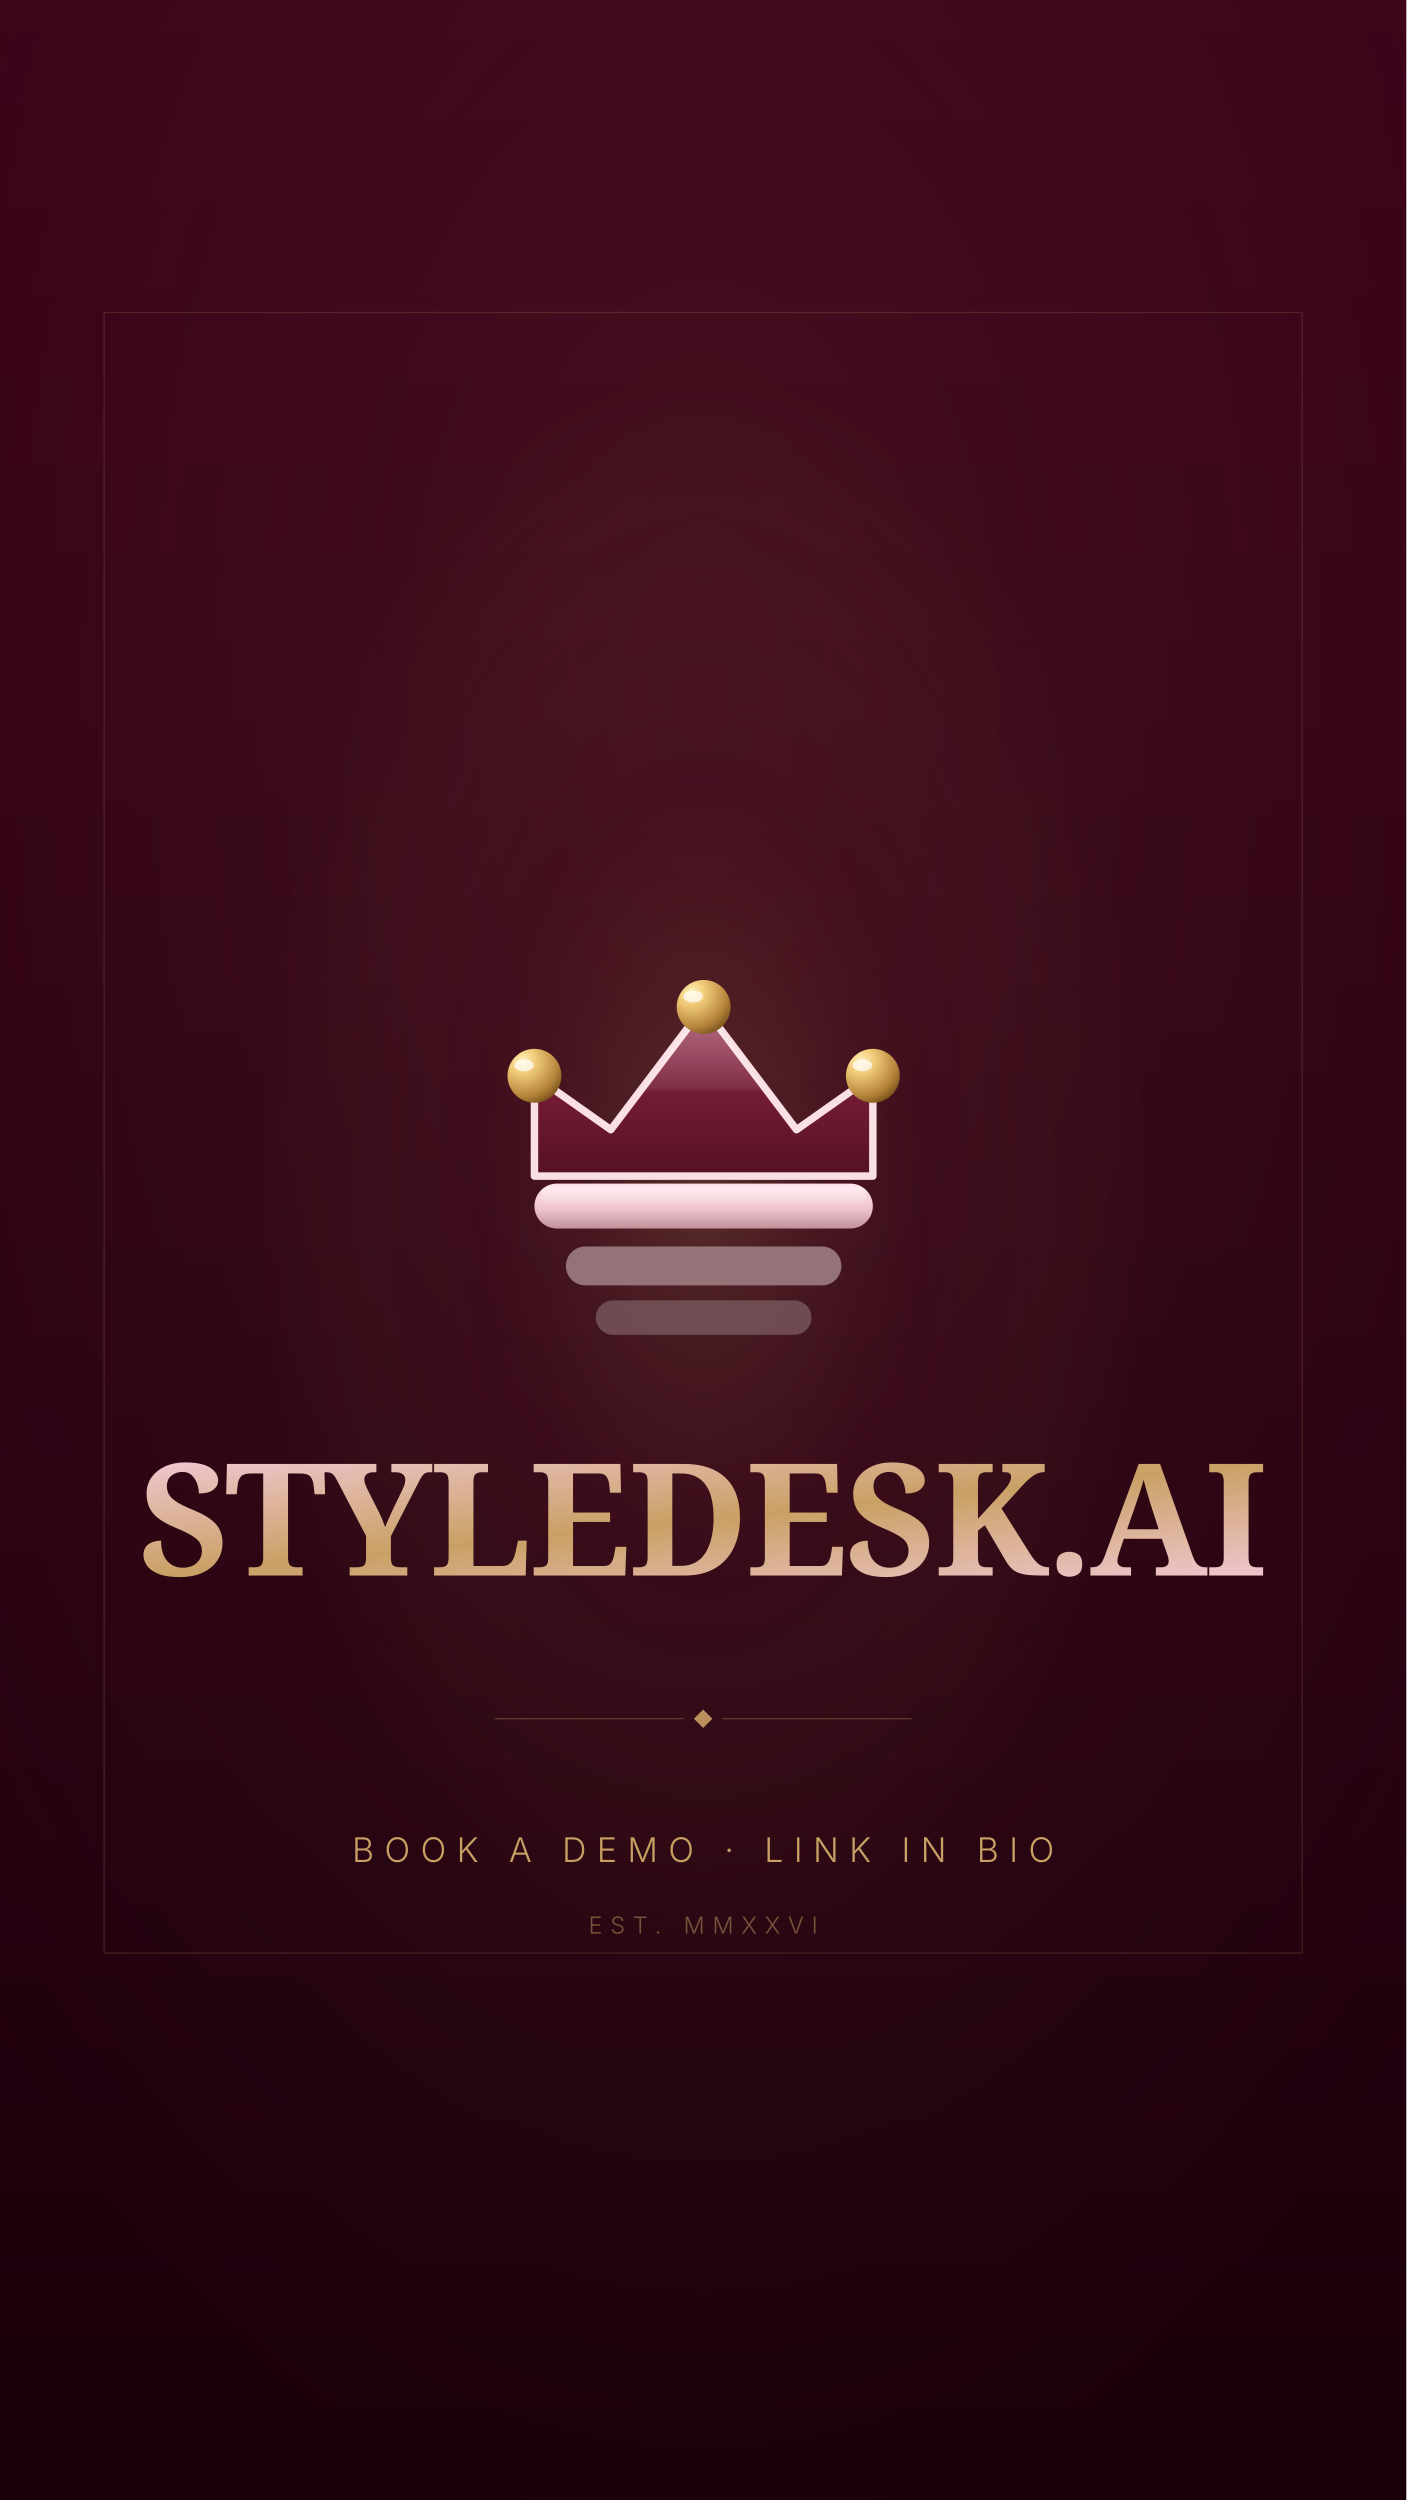
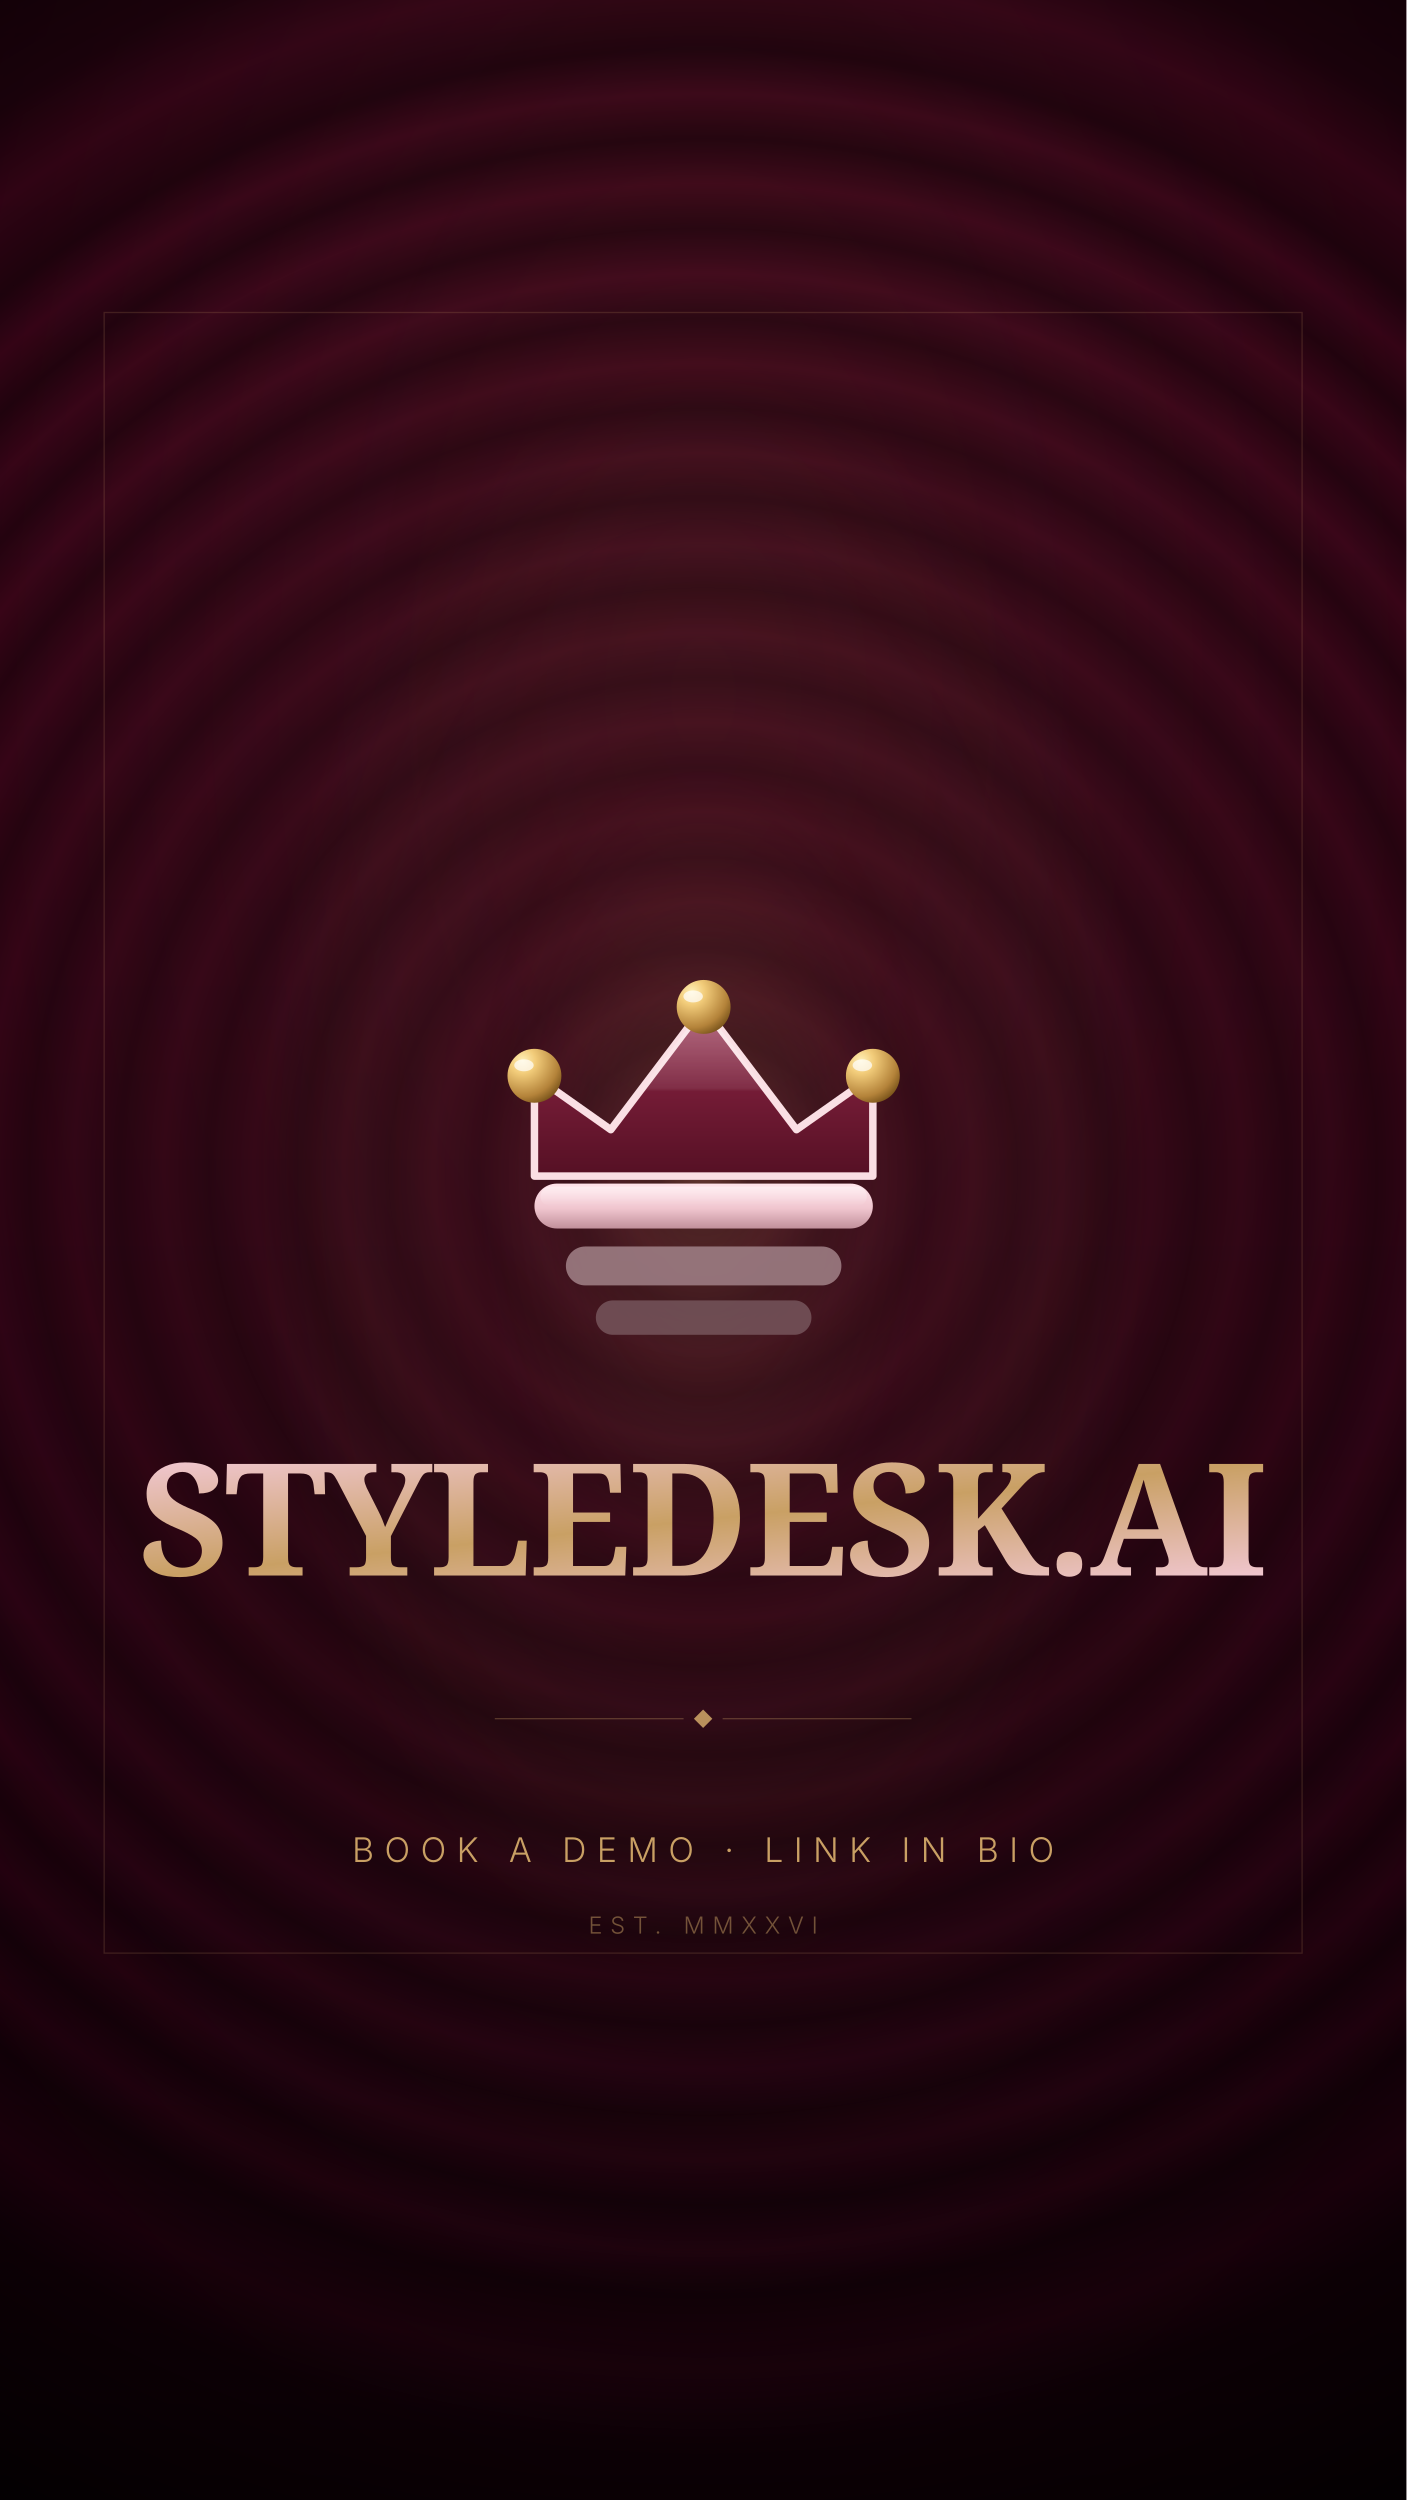
<svg xmlns="http://www.w3.org/2000/svg" viewBox="0 0 1080 1920" width="1080" height="1920" role="img" aria-label="StyleDesk.ai outro — link in bio, June 2026">
  <defs>
    <linearGradient id="bg" x1="0" y1="0" x2="0" y2="1">
      <stop offset="0%" stop-color="#3a0018" />
      <stop offset="55%" stop-color="#2a0012" />
      <stop offset="100%" stop-color="#1a000b" />
    </linearGradient>
    <linearGradient id="gold" x1="0" y1="0" x2="1" y2="1">
      <stop offset="0%" stop-color="#f0c6cf" />
      <stop offset="50%" stop-color="#c9a064" />
      <stop offset="100%" stop-color="#f0c6cf" />
    </linearGradient>
    <radialGradient id="ambient" cx="50%" cy="28%" r="75%">
      <stop offset="0%" stop-color="#c9a064" stop-opacity="0.10" />
      <stop offset="100%" stop-color="#c9a064" stop-opacity="0" />
    </radialGradient>
    <radialGradient id="crownHalo" cx="50%" cy="47%" r="32%">
      <stop offset="0%" stop-color="#c9a064" stop-opacity="0.22" />
      <stop offset="50%" stop-color="#7c1f36" stop-opacity="0.10" />
      <stop offset="100%" stop-color="#c9a064" stop-opacity="0" />
+     </radialGradient>
+     <radialGradient id="structureRings" cx="540" cy="900" r="1150" gradientUnits="userSpaceOnUse">
+       <stop offset="0%" stop-color="#c9a064" stop-opacity="0.06" />
+       <stop offset="3%" stop-color="#000000" stop-opacity="0.12" />
+       <stop offset="6%" stop-color="#000000" stop-opacity="0" />
+       <stop offset="9%" stop-color="#000000" stop-opacity="0.14" />
+       <stop offset="12%" stop-color="#000000" stop-opacity="0" />
+       <stop offset="15%" stop-color="#000000" stop-opacity="0.16" />
+       <stop offset="18%" stop-color="#000000" stop-opacity="0" />
+       <stop offset="21%" stop-color="#000000" stop-opacity="0.18" />
+       <stop offset="24%" stop-color="#000000" stop-opacity="0" />
+       <stop offset="27%" stop-color="#000000" stop-opacity="0.20" />
+       <stop offset="30%" stop-color="#000000" stop-opacity="0" />
+       <stop offset="33%" stop-color="#000000" stop-opacity="0.22" />
+       <stop offset="36%" stop-color="#000000" stop-opacity="0" />
+       <stop offset="39%" stop-color="#000000" stop-opacity="0.24" />
+       <stop offset="42%" stop-color="#000000" stop-opacity="0" />
+       <stop offset="45%" stop-color="#000000" stop-opacity="0.27" />
+       <stop offset="48%" stop-color="#000000" stop-opacity="0" />
+       <stop offset="51%" stop-color="#000000" stop-opacity="0.30" />
+       <stop offset="54%" stop-color="#000000" stop-opacity="0" />
+       <stop offset="57%" stop-color="#000000" stop-opacity="0.34" />
+       <stop offset="60%" stop-color="#000000" stop-opacity="0" />
+       <stop offset="63%" stop-color="#000000" stop-opacity="0.38" />
+       <stop offset="66%" stop-color="#000000" stop-opacity="0.05" />
+       <stop offset="69%" stop-color="#000000" stop-opacity="0.44" />
+       <stop offset="72%" stop-color="#000000" stop-opacity="0.10" />
+       <stop offset="75%" stop-color="#000000" stop-opacity="0.50" />
+       <stop offset="80%" stop-color="#000000" stop-opacity="0.20" />
+       <stop offset="85%" stop-color="#000000" stop-opacity="0.58" />
+       <stop offset="92%" stop-color="#000000" stop-opacity="0.70" />
+       <stop offset="100%" stop-color="#000000" stop-opacity="0.85" />
    </radialGradient>
    <linearGradient id="crown" x1="0" y1="0" x2="0" y2="1">
      <stop offset="0%" stop-color="#932748" />
      <stop offset="100%" stop-color="#551024" />
    </linearGradient>
    <linearGradient id="crownGloss" x1="0" y1="0" x2="0" y2="1">
      <stop offset="0%" stop-color="#ffffff" stop-opacity="0.35" />
      <stop offset="48%" stop-color="#ffffff" stop-opacity="0.08" />
      <stop offset="50%" stop-color="#ffffff" stop-opacity="0" />
    </linearGradient>
    <radialGradient id="goldDot" cx="28%" cy="22%" r="95%">
      <stop offset="0%" stop-color="#fff0b8" />
      <stop offset="25%" stop-color="#f2cc7a" />
      <stop offset="70%" stop-color="#b4833a" />
      <stop offset="100%" stop-color="#5e3e0c" />
    </radialGradient>
    <linearGradient id="pinkBar" x1="0" y1="0" x2="0" y2="1">
      <stop offset="0%" stop-color="#ffe3ea" />
      <stop offset="55%" stop-color="#f0c6cf" />
      <stop offset="100%" stop-color="#c1909b" />
    </linearGradient>
    <linearGradient id="pinkGloss" x1="0" y1="0" x2="0" y2="1">
      <stop offset="0%" stop-color="#ffffff" stop-opacity="0.45" />
      <stop offset="100%" stop-color="#ffffff" stop-opacity="0" />
    </linearGradient>
  </defs>
  <rect width="1080" height="1920" fill="url(#bg)" />
  <rect width="1080" height="1920" fill="url(#ambient)" />
  <rect width="1080" height="1920" fill="url(#crownHalo)" />
+   <rect width="1080" height="1920" fill="url(#structureRings)" />
  <rect x="80" y="240" width="920" height="1260" fill="none" stroke="#c9a064" stroke-opacity="0.18" stroke-width="1" />
  <g transform="translate(246 633) scale(1.15)">
    <path d="M143 235 L143 168 L194 204 L256 122 L318 204 L369 168 L369 235 Z" fill="url(#crown)" stroke="#fadfe4" stroke-width="5" stroke-linejoin="round" />
    <path d="M143 235 L143 168 L194 204 L256 122 L318 204 L369 168 L369 235 Z" fill="url(#crownGloss)" stroke="none" />
    <rect x="143" y="240" width="226" height="30" rx="15" fill="url(#pinkBar)" />
    <rect x="147" y="242" width="218" height="13" rx="6.5" fill="url(#pinkGloss)" />
    <rect x="164" y="282" width="184" height="26" rx="13" fill="#9a7a80" opacity="0.92" />
    <rect x="184" y="318" width="144" height="23" rx="11.5" fill="#7a5a60" opacity="0.78" />
    <circle cx="256" cy="122" r="18" fill="url(#goldDot)" />
    <circle cx="143" cy="168" r="18" fill="url(#goldDot)" />
    <circle cx="369" cy="168" r="18" fill="url(#goldDot)" />
    <ellipse cx="249" cy="115" rx="6.5" ry="4" fill="#ffffff" opacity="0.7" />
    <ellipse cx="136" cy="161" rx="6.5" ry="4" fill="#ffffff" opacity="0.7" />
    <ellipse cx="362" cy="161" rx="6.5" ry="4" fill="#ffffff" opacity="0.7" />
  </g>
  <text x="540" y="1210" font-family="'Playfair Display', Georgia, serif" font-size="120" font-weight="700" text-anchor="middle" letter-spacing="-2" fill="url(#gold)">STYLEDESK.AI</text>
  <line x1="380" y1="1320" x2="525" y2="1320" stroke="#c9a064" stroke-opacity="0.40" stroke-width="0.8" />
  <rect x="535" y="1315" width="10" height="10" transform="rotate(45 540 1320)" fill="#c9a064" fill-opacity="0.90" />
  <line x1="555" y1="1320" x2="700" y2="1320" stroke="#c9a064" stroke-opacity="0.40" stroke-width="0.8" />
  <text x="540" y="1430" font-family="'Helvetica Neue', 'Inter', -apple-system, sans-serif" font-size="26" font-weight="300" fill="#c9a064" text-anchor="middle" letter-spacing="8">BOOK A DEMO  ·  LINK IN BIO</text>
  <text x="540" y="1485" font-family="'Helvetica Neue', 'Inter', -apple-system, sans-serif" font-size="18" font-weight="300" fill="#c9a064" fill-opacity="0.5" text-anchor="middle" letter-spacing="6">EST. MMXXVI</text>
</svg>
